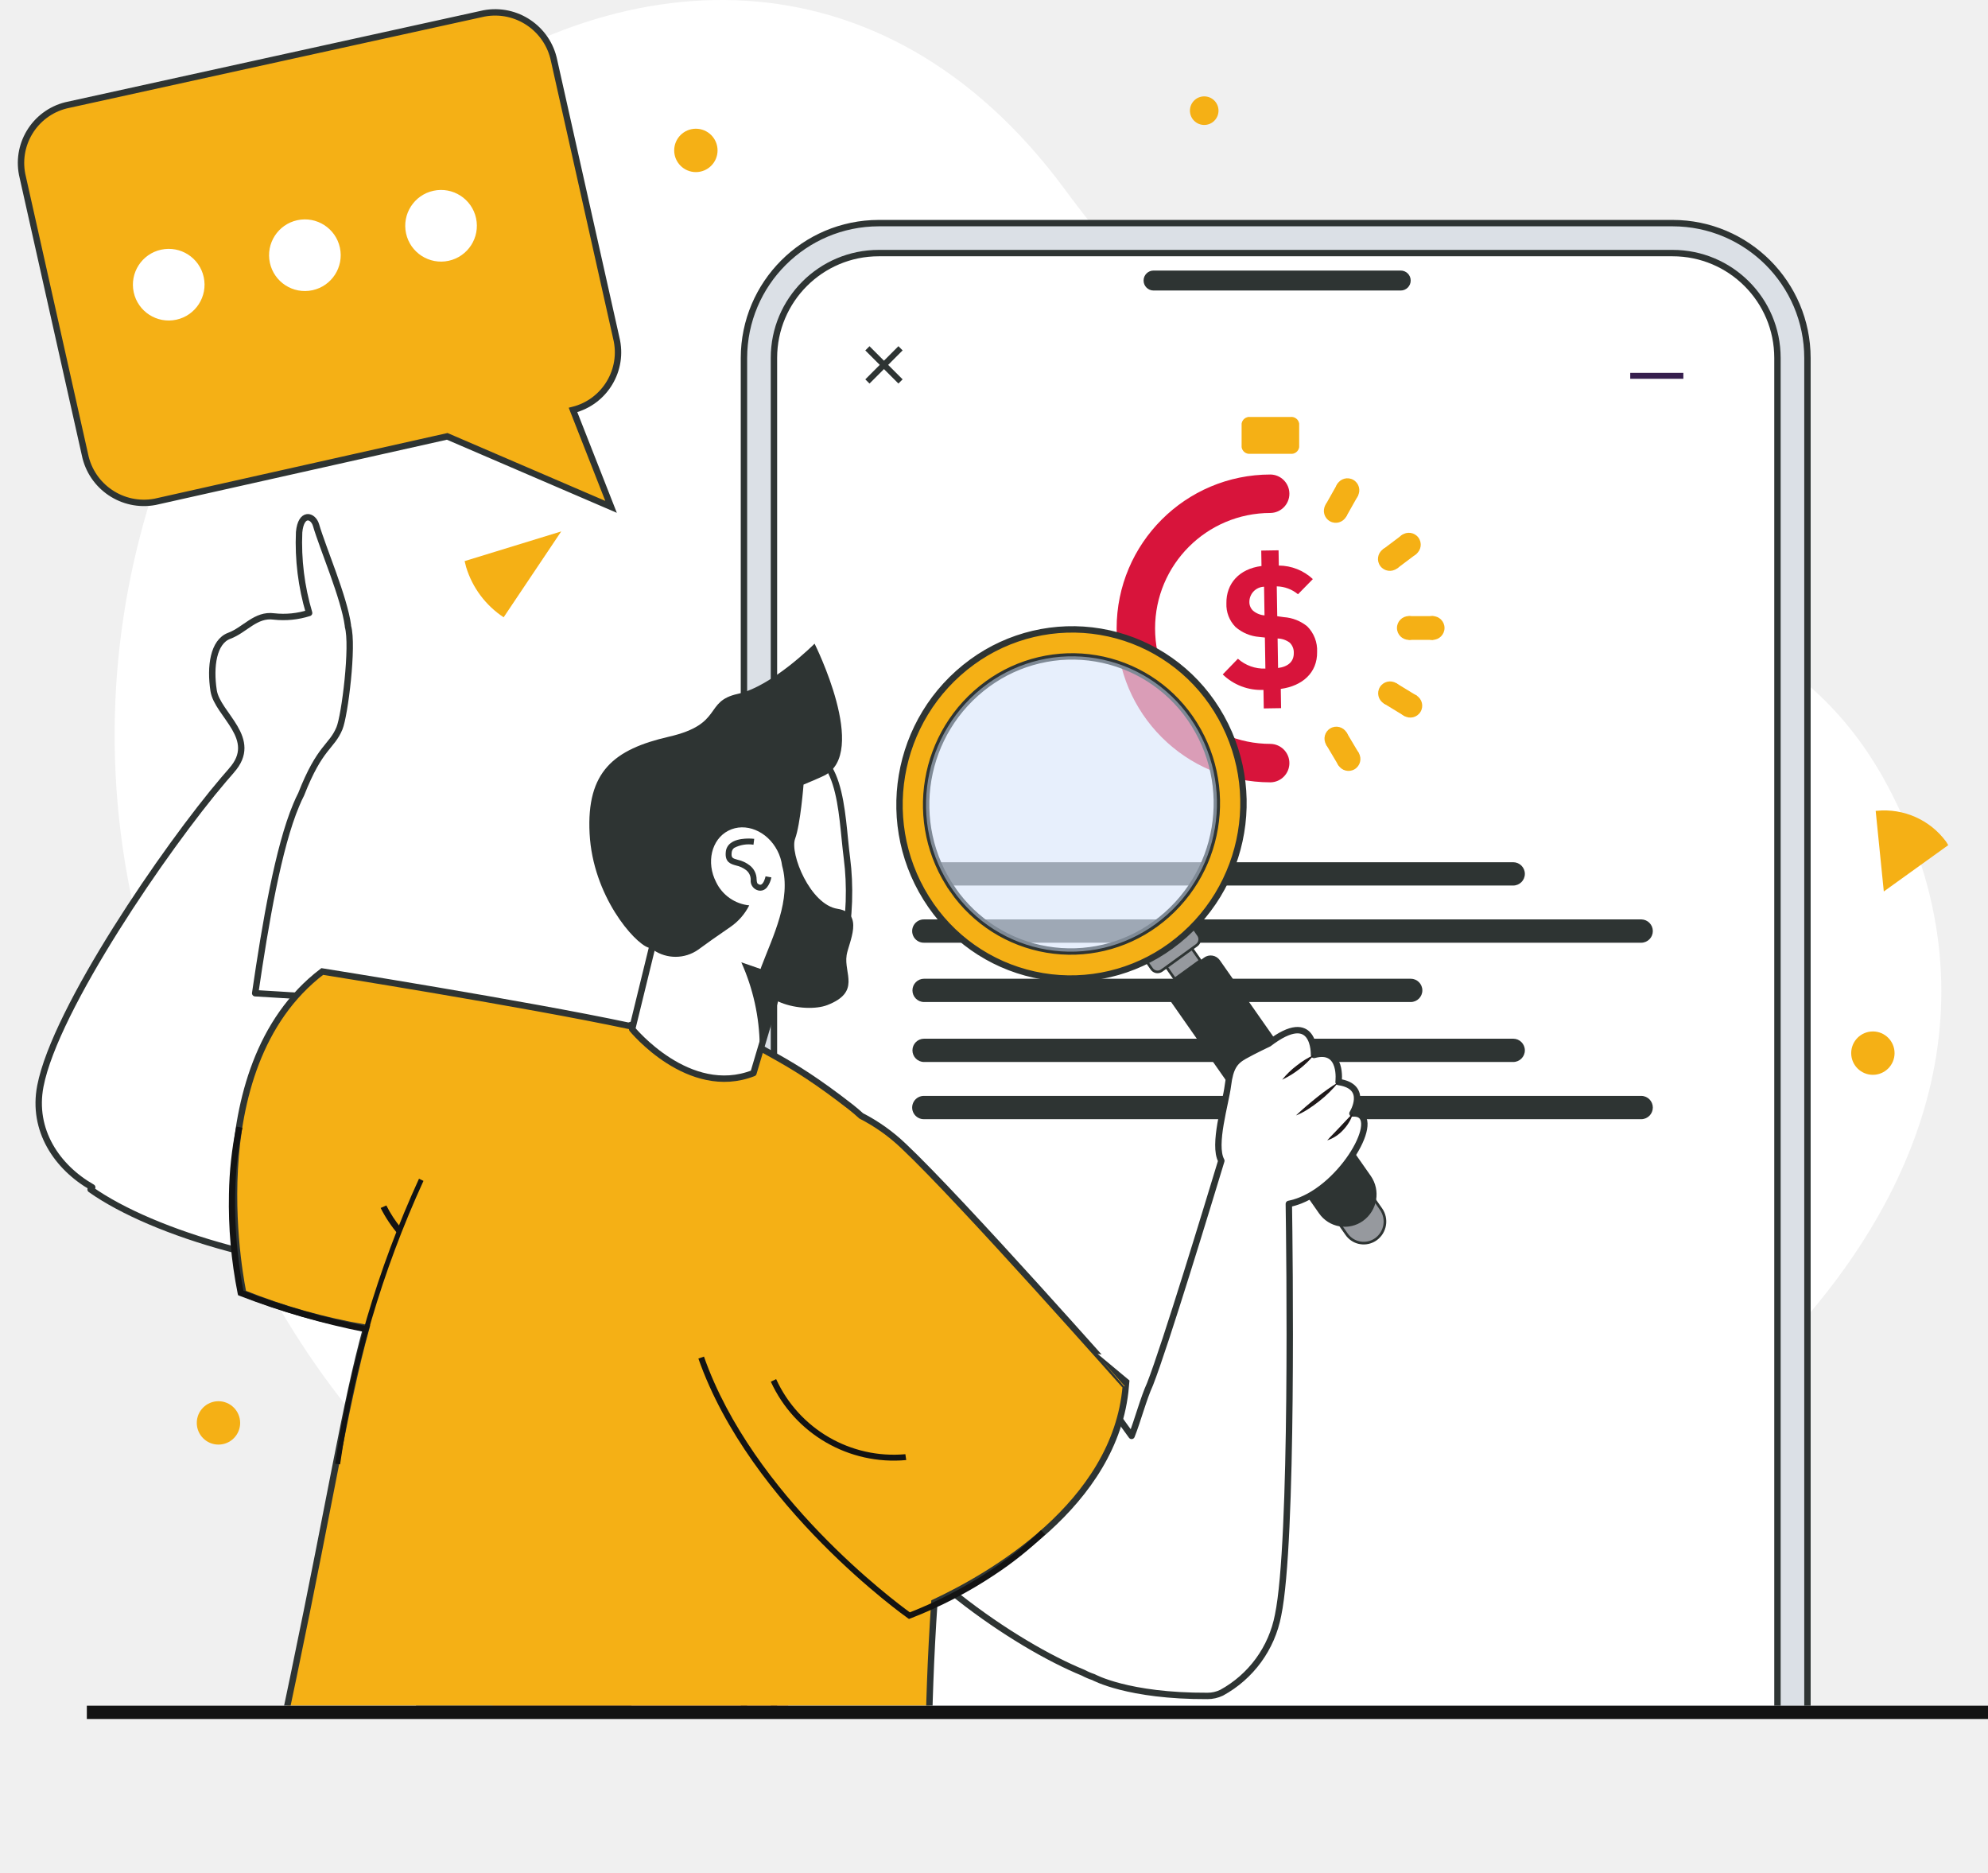
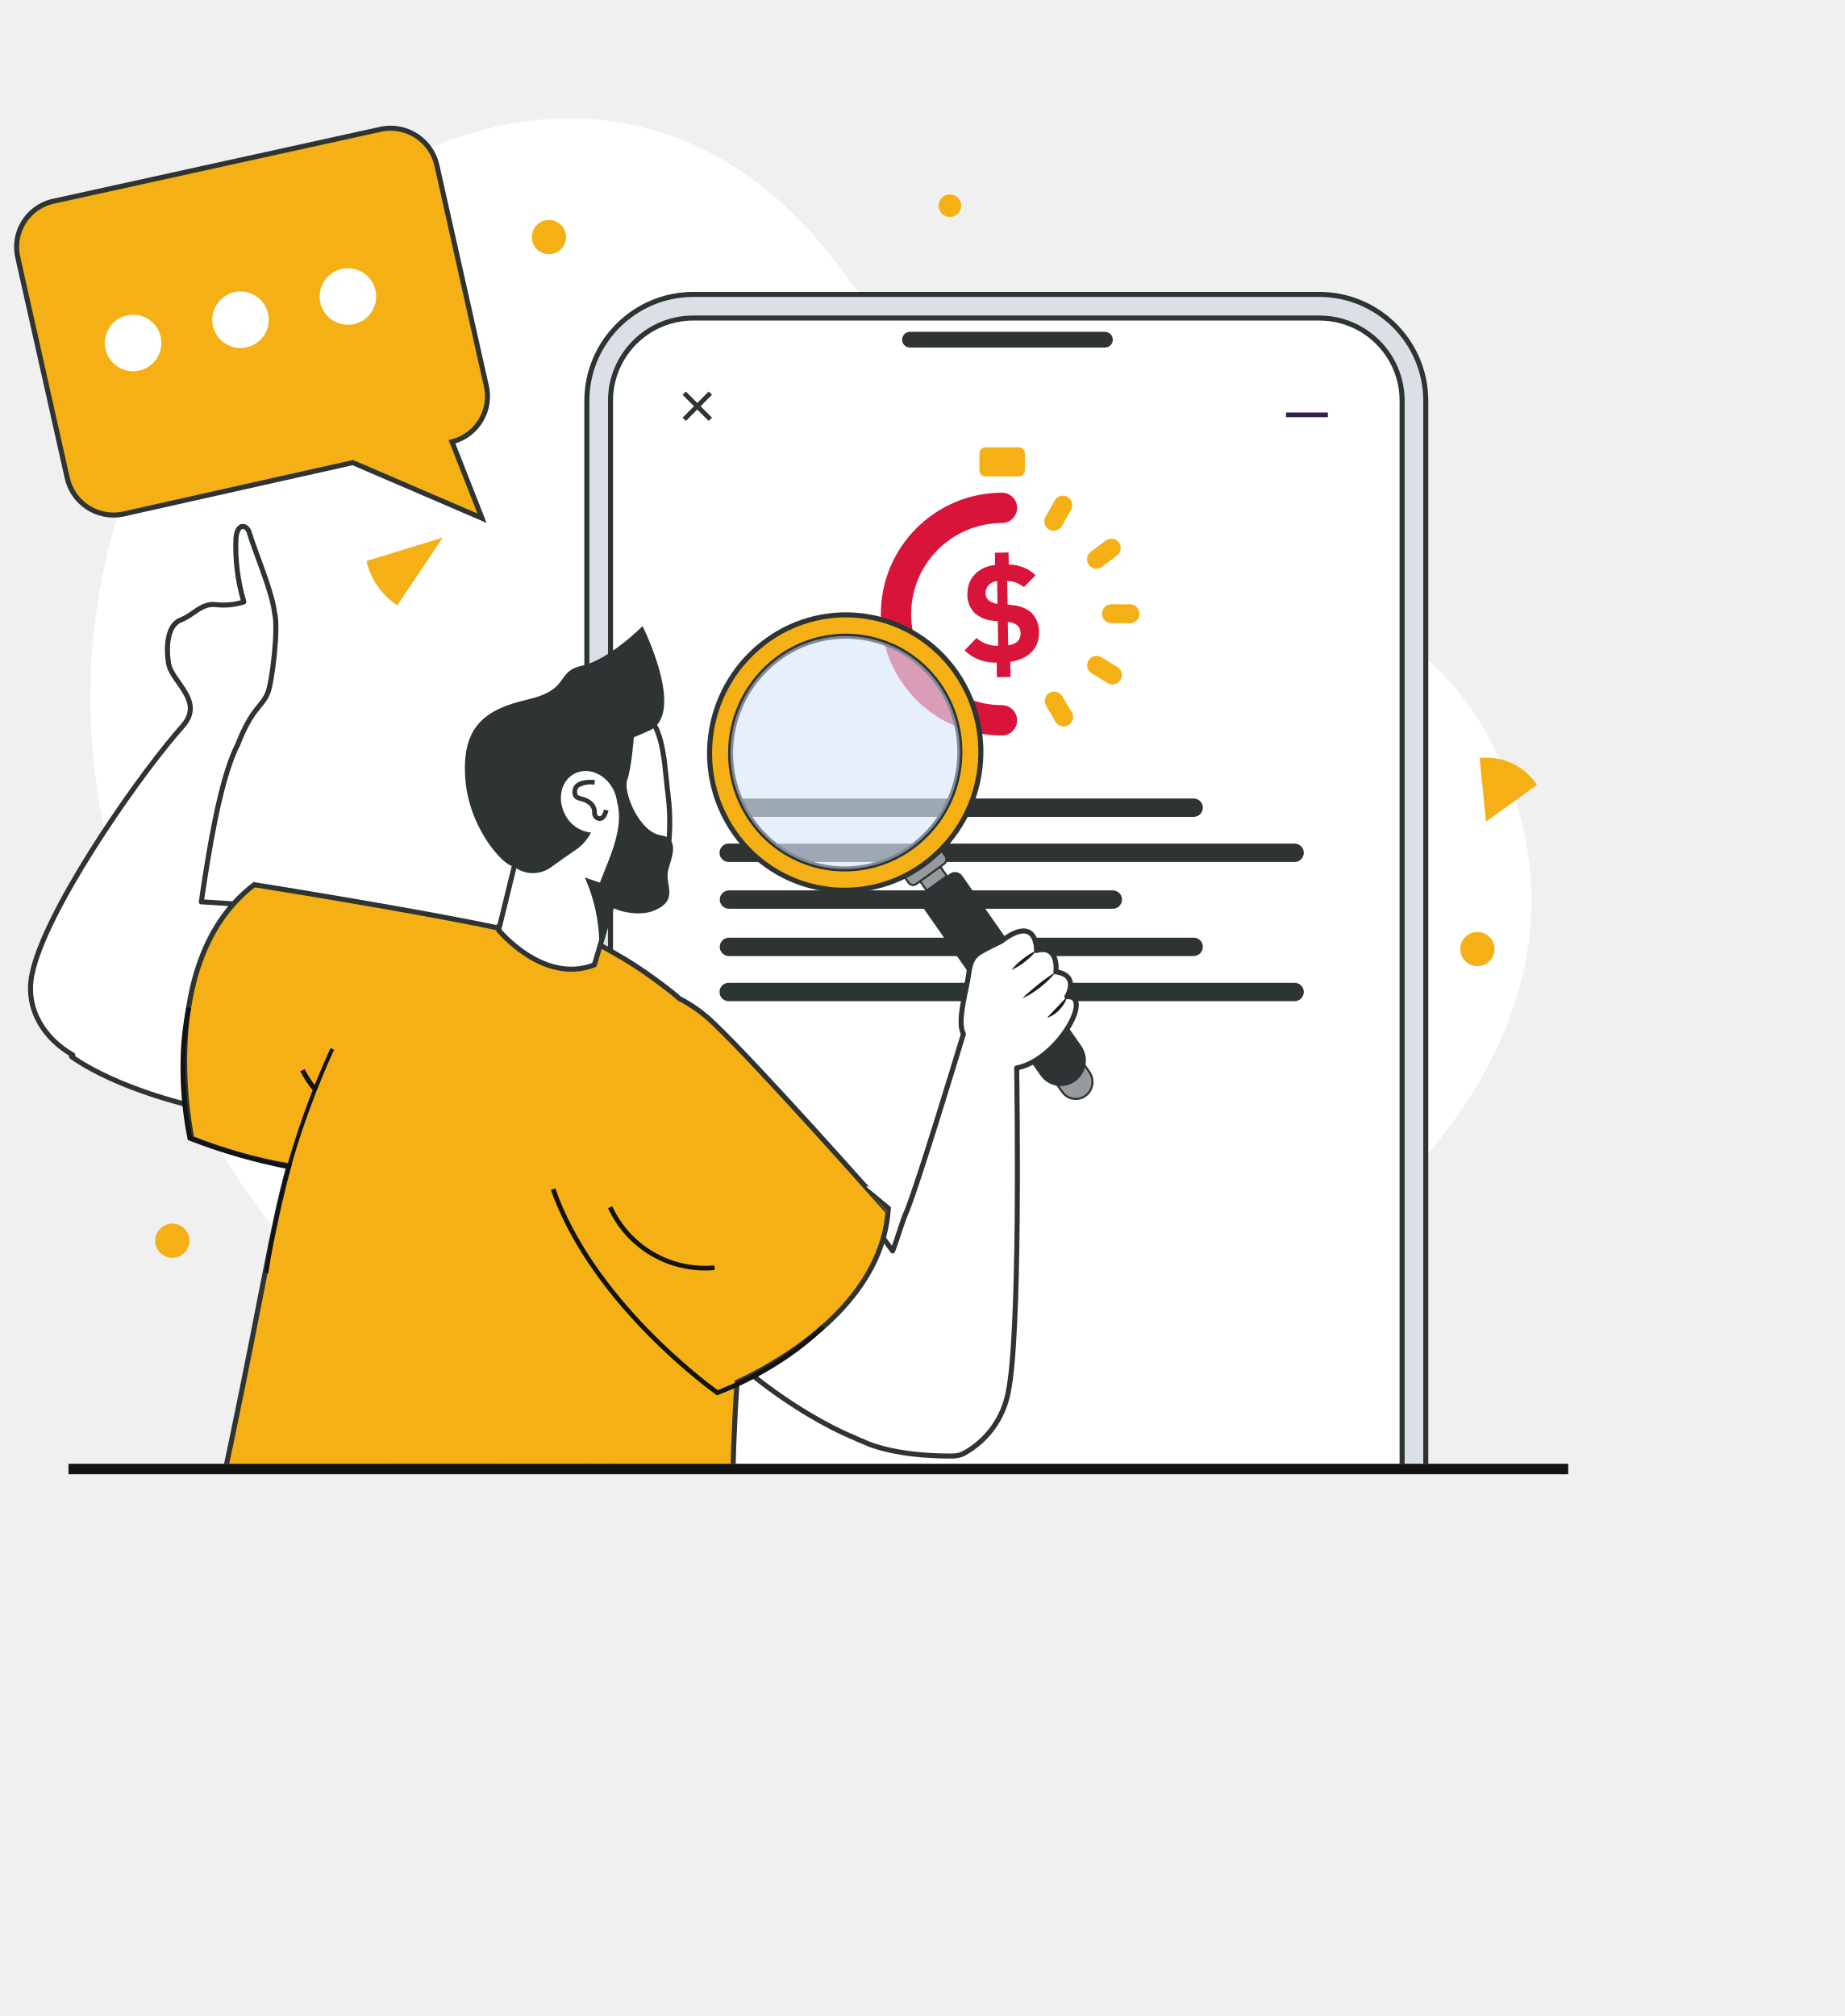
- <svg xmlns="http://www.w3.org/2000/svg" id="Grupo_602" data-name="Grupo 602" width="311.158" height="293" viewBox="0 0 311.158 293">
+ <svg xmlns="http://www.w3.org/2000/svg" id="Grupo_602" data-name="Grupo 602" width="311.158" height="340" style="transform:scale(.85)" viewBox="0 0 311.158 293">
  <defs>
    <clipPath id="clip-path">
      <rect id="Rectángulo_205" data-name="Rectángulo 205" width="311.158" height="293" fill="none" />
    </clipPath>
    <clipPath id="clip-path-2">
      <path id="Trazado_901" data-name="Trazado 901" d="M95.092,29.878,40.219,115.547,95.092,271.22H293.477V29.878Z" transform="translate(-40.219 -29.878)" fill="none" />
    </clipPath>
    <clipPath id="clip-path-4">
      <rect id="Rectángulo_199" data-name="Rectángulo 199" width="45.544" height="46.223" fill="none" />
    </clipPath>
    <clipPath id="clip-path-6">
      <rect id="Rectángulo_202" data-name="Rectángulo 202" width="246.766" height="189.203" fill="none" />
    </clipPath>
  </defs>
  <g id="Grupo_320" data-name="Grupo 320" clip-path="url(#clip-path)">
    <g id="Grupo_305" data-name="Grupo 305">
      <path id="Trazado_877" data-name="Trazado 877" d="M298.717,123.472C275.708,79.386,222.931,101.677,169.65,29.6,112.541-47.647,3.007,39.464,23.461,139.812,43.816,239.689,100.6,272.491,187.308,259.069c65.2-10.093,145.6-70.084,111.409-135.6" transform="translate(-3.01)" fill="#fff" />
      <rect id="Rectángulo_190" data-name="Rectángulo 190" width="311.158" height="292" fill="none" />
    </g>
    <g id="Grupo_307" data-name="Grupo 307" transform="translate(34.44 25.585)">
      <g id="Grupo_306" data-name="Grupo 306" clip-path="url(#clip-path-2)">
        <path id="Trazado_878" data-name="Trazado 878" d="M302.435,61.875V339.292a21.129,21.129,0,0,1-21.1,21.1h-55.5v-.042H155.816a21.126,21.126,0,0,1-19.837-21.06V61.875a21.129,21.129,0,0,1,21.1-21.1H281.332a21.122,21.122,0,0,1,21.1,21.1" transform="translate(-53.977 -31.443)" fill="#dbe0e6" />
        <path id="Trazado_879" data-name="Trazado 879" d="M302.435,61.875V339.292a21.129,21.129,0,0,1-21.1,21.1h-55.5v-.042H155.816a21.126,21.126,0,0,1-19.837-21.06V61.875a21.129,21.129,0,0,1,21.1-21.1H281.332A21.122,21.122,0,0,1,302.435,61.875Z" transform="translate(-53.977 -31.443)" fill="none" stroke="#2e3433" stroke-miterlimit="10" stroke-width="1" />
        <path id="Trazado_880" data-name="Trazado 880" d="M298.53,62.656V340.081a16.409,16.409,0,0,1-16.414,16.406H157.866a16.407,16.407,0,0,1-16.405-16.406V62.656a16.406,16.406,0,0,1,16.405-16.405h124.25A16.409,16.409,0,0,1,298.53,62.656" transform="translate(-54.765 -32.23)" fill="#fff" />
        <path id="Trazado_881" data-name="Trazado 881" d="M298.53,62.656V340.081a16.409,16.409,0,0,1-16.414,16.406H157.866a16.407,16.407,0,0,1-16.405-16.406V62.656a16.406,16.406,0,0,1,16.405-16.405h124.25A16.409,16.409,0,0,1,298.53,62.656Z" transform="translate(-54.765 -32.23)" fill="none" stroke="#2e3433" stroke-miterlimit="10" stroke-width="1" />
        <path id="Trazado_882" data-name="Trazado 882" d="M249.268,49.443H210.586a1.563,1.563,0,1,0,0,3.126h38.682a1.563,1.563,0,1,0,0-3.126" transform="translate(-64.472 -32.689)" fill="#2e3433" />
        <rect id="Rectángulo_191" data-name="Rectángulo 191" width="7.331" height="0.929" transform="matrix(0.707, -0.708, 0.708, 0.707, 100.996, 33.782)" fill="#2e3433" />
        <rect id="Rectángulo_192" data-name="Rectángulo 192" width="0.929" height="7.331" transform="translate(100.995 29.253) rotate(-45)" fill="#2e3433" />
        <rect id="Rectángulo_193" data-name="Rectángulo 193" width="8.315" height="0.928" transform="translate(220.721 32.763)" fill="#361e4d" />
        <path id="Trazado_883" data-name="Trazado 883" d="M232.576,122.263l.049,3.007-2.711.044-.047-2.9a8.6,8.6,0,0,1-6.377-2.421l2.377-2.456a6.121,6.121,0,0,0,4.3,1.542l-.079-4.86-.861-.093a6.415,6.415,0,0,1-3.731-1.552,4.988,4.988,0,0,1-1.43-3.71c-.05-3.088,2.008-5.4,5.492-5.836l-.039-2.417,2.712-.044.039,2.39a7.847,7.847,0,0,1,5.325,2.116l-2.325,2.375a5.362,5.362,0,0,0-3.323-1.237l.075,4.672,1.023.145a6.5,6.5,0,0,1,3.675,1.445,5.3,5.3,0,0,1,1.542,4c.052,3.275-2.332,5.328-5.682,5.784m-2.62-15.99a2.381,2.381,0,0,0-2.3,2.4,1.846,1.846,0,0,0,.586,1.361,3.169,3.169,0,0,0,1.785.724Zm4.035,8.77a3.258,3.258,0,0,0-1.917-.667l.074,4.618c1.607-.214,2.481-1.034,2.46-2.349a2.133,2.133,0,0,0-.617-1.6" transform="translate(-66.551 -40.035)" fill="#d8143b" />
        <path id="Trazado_884" data-name="Trazado 884" d="M235.951,80.93a1.232,1.232,0,0,1-1.36,1.038H228.3a1.232,1.232,0,0,1-1.36-1.038V77.239A1.232,1.232,0,0,1,228.3,76.2h6.291a1.232,1.232,0,0,1,1.36,1.038Z" transform="translate(-67.046 -36.534)" fill="#f5b015" />
        <path id="Trazado_885" data-name="Trazado 885" d="M228.184,128.871a18.068,18.068,0,1,1,0-36.137,3.009,3.009,0,0,0,0-6.017,24.086,24.086,0,1,0,0,48.172,3.009,3.009,0,0,0,0-6.017" transform="translate(-63.765 -38.044)" fill="#d8143b" />
        <rect id="Rectángulo_194" data-name="Rectángulo 194" width="3.865" height="3.723" transform="translate(186.039 70.829)" fill="#f5b015" />
        <path id="Trazado_886" data-name="Trazado 886" d="M255.336,114.45a1.861,1.861,0,1,0,1.861-1.861,1.861,1.861,0,0,0-1.861,1.861" transform="translate(-71.126 -41.762)" fill="#f5b015" />
        <path id="Trazado_887" data-name="Trazado 887" d="M259.682,114.45a1.861,1.861,0,1,0,1.861-1.861,1.861,1.861,0,0,0-1.861,1.861" transform="translate(-71.751 -41.762)" fill="#f5b015" />
        <rect id="Rectángulo_195" data-name="Rectángulo 195" width="3.865" height="3.723" transform="matrix(0.799, -0.601, 0.601, 0.799, 181.955, 60.425)" fill="#f5b015" />
        <path id="Trazado_888" data-name="Trazado 888" d="M252.238,102.959a1.861,1.861,0,1,0,.368-2.607,1.862,1.862,0,0,0-.368,2.607" transform="translate(-70.627 -39.95)" fill="#f5b015" />
        <path id="Trazado_889" data-name="Trazado 889" d="M255.711,100.346a1.861,1.861,0,1,0,.368-2.607,1.862,1.862,0,0,0-.368,2.607" transform="translate(-71.126 -39.574)" fill="#f5b015" />
        <rect id="Rectángulo_196" data-name="Rectángulo 196" width="3.865" height="3.723" transform="matrix(0.491, -0.871, 0.871, 0.491, 172.996, 53.484)" fill="#f5b015" />
        <path id="Trazado_890" data-name="Trazado 890" d="M242.925,94.678a1.861,1.861,0,1,0-.709-2.535,1.861,1.861,0,0,0,.709,2.535" transform="translate(-69.207 -38.688)" fill="#f5b015" />
        <path id="Trazado_891" data-name="Trazado 891" d="M245.057,90.891a1.861,1.861,0,1,0-.709-2.535,1.861,1.861,0,0,0,.709,2.535" transform="translate(-69.513 -38.144)" fill="#f5b015" />
        <rect id="Rectángulo_197" data-name="Rectángulo 197" width="3.723" height="3.864" transform="translate(182.127 84.487) rotate(-58.603)" fill="#f5b015" />
        <path id="Trazado_892" data-name="Trazado 892" d="M252.169,125.42a1.861,1.861,0,1,0,2.559-.619,1.862,1.862,0,0,0-2.559.619" transform="translate(-70.632 -43.477)" fill="#f5b015" />
        <path id="Trazado_893" data-name="Trazado 893" d="M255.879,127.684a1.861,1.861,0,1,0,2.559-.619,1.862,1.862,0,0,0-2.559.619" transform="translate(-71.165 -43.802)" fill="#f5b015" />
        <rect id="Rectángulo_198" data-name="Rectángulo 198" width="3.723" height="3.865" transform="translate(173.107 90.924) rotate(-30.731)" fill="#f5b015" />
        <path id="Trazado_894" data-name="Trazado 894" d="M243,133.065a1.861,1.861,0,1,0,2.551.649,1.861,1.861,0,0,0-2.551-.649" transform="translate(-69.223 -44.666)" fill="#f5b015" />
        <path id="Trazado_895" data-name="Trazado 895" d="M245.219,136.8a1.861,1.861,0,1,0,2.551.649,1.861,1.861,0,0,0-2.551-.649" transform="translate(-69.542 -45.203)" fill="#f5b015" />
        <path id="Trazado_896" data-name="Trazado 896" d="M260.811,161.218H168.6a1.823,1.823,0,1,1,0-3.646h92.207a1.823,1.823,0,1,1,0,3.646" transform="translate(-58.403 -48.225)" fill="#2e3433" />
        <path id="Trazado_897" data-name="Trazado 897" d="M244.768,182.508H168.6a1.823,1.823,0,1,1,0-3.646h76.164a1.823,1.823,0,0,1,0,3.646" transform="translate(-58.403 -51.283)" fill="#2e3433" />
        <path id="Trazado_898" data-name="Trazado 898" d="M280.879,171.67H168.6a1.824,1.824,0,1,1,0-3.647H280.879a1.824,1.824,0,0,1,0,3.647" transform="translate(-58.403 -49.726)" fill="#2e3433" />
        <path id="Trazado_899" data-name="Trazado 899" d="M260.811,193.468H168.6a1.823,1.823,0,1,1,0-3.646h92.207a1.823,1.823,0,1,1,0,3.646" transform="translate(-58.403 -52.858)" fill="#2e3433" />
        <path id="Trazado_900" data-name="Trazado 900" d="M280.879,203.921H168.6a1.824,1.824,0,1,1,0-3.647H280.879a1.824,1.824,0,0,1,0,3.647" transform="translate(-58.403 -54.36)" fill="#2e3433" />
      </g>
    </g>
    <g id="Grupo_315" data-name="Grupo 315">
      <g id="Grupo_314" data-name="Grupo 314" clip-path="url(#clip-path)">
        <path id="Trazado_902" data-name="Trazado 902" d="M342.989,148.164l-.154.015,1.272,12.609,10.086-7.25-.343-.554a12.011,12.011,0,0,0-10.862-4.82" transform="translate(-49.257 -21.279)" fill="#f5b015" />
        <path id="Trazado_903" data-name="Trazado 903" d="M100.043,97.117,84.926,101.76l0,.005.239.95a14.447,14.447,0,0,0,5.867,7.84Z" transform="translate(-12.202 -13.953)" fill="#f5b015" />
        <path id="Trazado_904" data-name="Trazado 904" d="M70.629,57.586a3.394,3.394,0,1,1-3.4-3.394,3.4,3.4,0,0,1,3.4,3.394" transform="translate(-9.172 -7.786)" fill="#f5b015" />
        <path id="Trazado_905" data-name="Trazado 905" d="M42.755,259.465a3.394,3.394,0,1,1-3.4-3.394,3.4,3.4,0,0,1,3.4,3.394" transform="translate(-5.167 -36.791)" fill="#f5b015" />
        <path id="Trazado_906" data-name="Trazado 906" d="M95.4,195.047a3.394,3.394,0,1,1-3.394-3.394,3.395,3.395,0,0,1,3.394,3.394" transform="translate(-12.732 -27.536)" fill="#f5b015" />
        <path id="Trazado_907" data-name="Trazado 907" d="M130.016,26.918a3.394,3.394,0,1,1-3.394-3.394,3.395,3.395,0,0,1,3.394,3.394" transform="translate(-17.705 -3.38)" fill="#f5b015" />
        <path id="Trazado_908" data-name="Trazado 908" d="M345.149,191.89a3.394,3.394,0,1,1-3.394-3.394,3.395,3.395,0,0,1,3.394,3.394" transform="translate(-48.615 -27.082)" fill="#f5b015" />
        <path id="Trazado_909" data-name="Trazado 909" d="M110.547,62.849a2.236,2.236,0,1,1-2.236-2.236,2.236,2.236,0,0,1,2.236,2.236" transform="translate(-15.24 -8.709)" fill="#f5b015" />
        <path id="Trazado_910" data-name="Trazado 910" d="M221.967,19.848a2.236,2.236,0,1,1-2.236-2.236,2.236,2.236,0,0,1,2.236,2.236" transform="translate(-31.249 -2.53)" fill="#f5b015" />
        <path id="Trazado_911" data-name="Trazado 911" d="M76.332,2.414,10.893,16.8A9.3,9.3,0,0,0,4.128,28.081l9.721,43.362a9.426,9.426,0,0,0,10.958,7.413l45.75-10.25L96.2,79.637,90.245,64.472A9.3,9.3,0,0,0,97.011,53.19L87.29,9.826A9.428,9.428,0,0,0,76.332,2.414" transform="translate(-0.558 -0.318)" fill="#f5b015" />
        <path id="Trazado_912" data-name="Trazado 912" d="M76.332,2.414,10.893,16.8A9.3,9.3,0,0,0,4.128,28.081l9.721,43.362a9.426,9.426,0,0,0,10.958,7.413l45.75-10.25L96.2,79.637,90.245,64.472A9.3,9.3,0,0,0,97.011,53.19L87.29,9.826A9.428,9.428,0,0,0,76.332,2.414Z" transform="translate(-0.558 -0.318)" fill="none" stroke="#2e3433" stroke-miterlimit="10" stroke-width="1" />
        <path id="Trazado_913" data-name="Trazado 913" d="M35.378,49.9a5.606,5.606,0,1,0-4.294,6.664A5.606,5.606,0,0,0,35.378,49.9" transform="translate(-3.49 -6.533)" fill="#fff" />
        <path id="Trazado_914" data-name="Trazado 914" d="M60.266,44.515a5.606,5.606,0,1,0-4.294,6.664,5.606,5.606,0,0,0,4.294-6.664" transform="translate(-7.066 -5.76)" fill="#fff" />
        <path id="Trazado_915" data-name="Trazado 915" d="M85.154,39.134A5.606,5.606,0,1,0,80.859,45.8a5.606,5.606,0,0,0,4.294-6.664" transform="translate(-10.642 -4.987)" fill="#fff" />
        <path id="Trazado_916" data-name="Trazado 916" d="M251.158,220.447l-2.2-3.139-5.409,3.912,2.2,3.141a3.274,3.274,0,0,0,4.617.777,3.4,3.4,0,0,0,.789-4.69" transform="translate(-34.993 -31.222)" fill="#96999e" />
        <path id="Trazado_917" data-name="Trazado 917" d="M247.573,225.826a3.471,3.471,0,0,1-2.038-1.4l-2.316-3.307,5.742-4.153,2.317,3.311a3.613,3.613,0,0,1-.836,4.976,3.477,3.477,0,0,1-2.628.618c-.081-.013-.162-.03-.242-.049m-3.783-4.607,2.083,2.976a3.068,3.068,0,0,0,4.328.727,3.2,3.2,0,0,0,.742-4.4l-2.078-2.969Z" transform="translate(-34.945 -31.173)" fill="#2e3433" />
        <path id="Trazado_918" data-name="Trazado 918" d="M210.339,172.175l3.755,5.361,3.991-2.89-3.709-5.3Z" transform="translate(-30.221 -24.332)" fill="#96999e" />
        <path id="Trazado_919" data-name="Trazado 919" d="M214,177.778l-3.992-5.7,4.374-3.06,3.944,5.631Zm-3.418-5.6,3.516,5.022,3.658-2.649-3.476-4.962Z" transform="translate(-30.173 -24.284)" fill="#2e3433" />
        <g id="Grupo_310" data-name="Grupo 310" transform="translate(144.934 102.705)" opacity="0.3" style="mix-blend-mode: screen;isolation: isolate">
          <g id="Grupo_309" data-name="Grupo 309">
            <g id="Grupo_308" data-name="Grupo 308" clip-path="url(#clip-path-4)">
              <path id="Trazado_920" data-name="Trazado 920" d="M210.608,129.6a23.381,23.381,0,0,1-5.429,32.244,22.509,22.509,0,0,1-31.741-5.341,23.38,23.38,0,0,1,5.43-32.243,22.508,22.508,0,0,1,31.74,5.34" transform="translate(-169.251 -119.937)" fill="#fff" />
            </g>
          </g>
        </g>
        <path id="Trazado_921" data-name="Trazado 921" d="M209.165,174.246l1.155,1.649a1.1,1.1,0,0,0,1.558.262l5.478-3.965a1.147,1.147,0,0,0,.267-1.584l-1.153-1.649Z" transform="translate(-30.052 -24.275)" fill="#96999e" />
        <path id="Trazado_922" data-name="Trazado 922" d="M210.871,176.491a1.311,1.311,0,0,1-.768-.526l-1.272-1.815,7.638-5.528,1.274,1.821a1.357,1.357,0,0,1-.314,1.869l-5.478,3.966a1.314,1.314,0,0,1-.992.233c-.03-.005-.06-.011-.089-.019m-1.469-2.245,1.039,1.483a.909.909,0,0,0,.588.374.9.9,0,0,0,.681-.16l5.479-3.965a.944.944,0,0,0,.219-1.3l-1.035-1.479Z" transform="translate(-30.004 -24.227)" fill="#2e3433" />
        <path id="Trazado_923" data-name="Trazado 923" d="M213.3,126.442a26.611,26.611,0,0,0-37.526-6.315,27.642,27.642,0,0,0-6.418,38.118,26.61,26.61,0,0,0,37.524,6.312,27.637,27.637,0,0,0,6.42-38.115m-40.54,29.341a23.361,23.361,0,0,1,5.424-32.217A22.492,22.492,0,0,1,209.9,128.9a23.36,23.36,0,0,1-5.425,32.216,22.487,22.487,0,0,1-31.714-5.335" transform="translate(-23.621 -16.526)" fill="#f5b015" />
        <path id="Trazado_924" data-name="Trazado 924" d="M213.3,126.442a26.611,26.611,0,0,0-37.526-6.315,27.642,27.642,0,0,0-6.418,38.118,26.61,26.61,0,0,0,37.524,6.312A27.637,27.637,0,0,0,213.3,126.442Zm-40.54,29.341a23.361,23.361,0,0,1,5.424-32.217A22.492,22.492,0,0,1,209.9,128.9a23.36,23.36,0,0,1-5.425,32.216A22.487,22.487,0,0,1,172.759,155.783Z" transform="translate(-23.621 -16.526)" fill="none" stroke="#2e3433" stroke-miterlimit="10" stroke-width="1" />
        <path id="Trazado_925" data-name="Trazado 925" d="M213.45,181.22l23.62,33.743a4.9,4.9,0,0,0,6.914,1.164,5.093,5.093,0,0,0,1.183-7.024l-23.619-33.743a1.748,1.748,0,0,0-2.465-.414l-5.211,3.771a1.816,1.816,0,0,0-.422,2.5" transform="translate(-30.621 -25.087)" fill="#2e3433" />
        <g id="Grupo_313" data-name="Grupo 313" transform="translate(144.934 102.705)" opacity="0.5">
          <g id="Grupo_312" data-name="Grupo 312">
            <g id="Grupo_311" data-name="Grupo 311" clip-path="url(#clip-path-4)">
              <path id="Trazado_926" data-name="Trazado 926" d="M210.608,129.6a23.381,23.381,0,0,1-5.429,32.244,22.509,22.509,0,0,1-31.741-5.341,23.38,23.38,0,0,1,5.43-32.243,22.508,22.508,0,0,1,31.74,5.34" transform="translate(-169.251 -119.937)" fill="#cfe0fa" />
            </g>
          </g>
        </g>
      </g>
    </g>
    <g id="Grupo_317" data-name="Grupo 317" transform="translate(0 77.705)">
      <g id="Grupo_316" data-name="Grupo 316" clip-path="url(#clip-path-6)">
        <path id="Trazado_927" data-name="Trazado 927" d="M63.844,170.586s-13.082-1.006-22.888-1.569c1.606-11.024,3.635-22.834,6.421-29.449.253-.608.506-1.175.779-1.691,2.957-7.543,4.739-7.33,5.984-10.307.84-1.985,2.2-12.971,1.337-15.958a.2.2,0,0,0,0-.111c-.577-4.384-3.969-12.2-4.992-15.734-.455-1.559-2.349-2.1-2.652,1.1A38.515,38.515,0,0,0,49.4,109.506a13.245,13.245,0,0,1-5.5.547c-2.876-.395-4.526,2.106-7.006,3.027s-3.027,4.81-2.441,8.586,7.27,7.5,2.785,12.5h.01q-.577.653-1.215,1.4c-9.062,10.621-26.356,35.862-28.7,47.982C6,190.457,9.944,196.257,15.453,199.394l-.257.325c9.748,6.908,31.322,13.422,50.261,12.738,20.059-.729,22.635-38.291-1.612-41.872" transform="translate(-1.016 -91.287)" fill="#fff" />
        <path id="Trazado_928" data-name="Trazado 928" d="M63.844,170.586s-13.082-1.006-22.888-1.569c1.606-11.024,3.635-22.834,6.421-29.449.253-.608.506-1.175.779-1.691,2.957-7.543,4.739-7.33,5.984-10.307.84-1.985,2.2-12.971,1.337-15.958a.2.2,0,0,0,0-.111c-.577-4.384-3.969-12.2-4.992-15.734-.455-1.559-2.349-2.1-2.652,1.1A38.515,38.515,0,0,0,49.4,109.506a13.245,13.245,0,0,1-5.5.547c-2.876-.395-4.526,2.106-7.006,3.027s-3.027,4.81-2.441,8.586,7.27,7.5,2.785,12.5h.01q-.577.653-1.215,1.4c-9.062,10.621-26.356,35.862-28.7,47.982C6,190.457,9.944,196.257,15.453,199.394l-.257.325c9.748,6.908,31.322,13.422,50.261,12.738C85.516,211.729,88.092,174.166,63.844,170.586Z" transform="translate(-1.016 -91.287)" fill="none" stroke="#2e3433" stroke-linecap="round" stroke-linejoin="round" stroke-width="1" />
        <path id="Trazado_929" data-name="Trazado 929" d="M51.044,345.243c-2.408,10.124-3.563,77.3,1.686,88.015,3.74,7.634,45.856,26.556,49.759,5.29,3.428-18.676,13.606-81.08,12.722-92.193-.854-10.729-56.935-31.527-64.168-1.112" transform="translate(-7.042 -125.031)" fill="#fc721a" />
        <path id="Trazado_930" data-name="Trazado 930" d="M119.941,320.433c-.478-7.137-25.282-19.016-44.108-17.292L70.4,369.286a101.369,101.369,0,0,1,7.859,11.967c7.469,16.387,14.258,27.794,31.118,32.321,4.7-32.47,11.131-84.643,10.563-93.141" transform="translate(-10.115 -121.235)" fill="#2e3433" />
        <path id="Trazado_931" data-name="Trazado 931" d="M73.807,333.248c1.535,10.293,34.308,95.071,43.169,103.059,6.314,5.692,29.638,7.047,41.509-11.024s-19.753-104.912-24.711-114.9c-4.788-9.641-64.58-8.057-59.967,22.862" transform="translate(-10.568 -121.549)" fill="#fc721a" />
        <path id="Trazado_932" data-name="Trazado 932" d="M210.338,275.294c-.492-8.051-3.923-12.595-3.957-12.64l.764-.587c.147.193,3.644,4.824,4.154,13.168Z" transform="translate(-29.652 -115.358)" fill="#d17f80" />
        <path id="Trazado_933" data-name="Trazado 933" d="M233.416,201.3s2.654-4.217-2.173-4.925c0,0,.717-5.477-3.843-4.236,0,0,.249-7.382-7.079-1.775,0,0-2.333,1.1-3.826,1.94s-2.214,1.766-2.569,4.617-2.381,9.272-1.038,11.763l.009.015c-2.059,6.767-8.736,28.77-11.166,34.967-1.033,2.25-1.914,5.661-2.882,8.09-5.246-7.284-11.22-15.154-11.22-15.154-15.226-17.626-44.06,3.583-34.419,20.051,9.1,15.542,27.547,27.866,38.062,32.165a10.074,10.074,0,0,0,1.615.692s5.355,2.995,17.837,2.939a5.053,5.053,0,0,0,2.2-.493,17.561,17.561,0,0,0,8.853-12.142c2.389-11.446,1.79-57.323,1.683-64.362a10.577,10.577,0,0,0,1.815-.541c7.273-2.887,13.163-13.986,8.148-13.611" transform="translate(-21.735 -104.754)" fill="#fff" />
        <path id="Trazado_934" data-name="Trazado 934" d="M233.416,201.3s2.654-4.217-2.173-4.925c0,0,.717-5.477-3.843-4.236,0,0,.249-7.382-7.079-1.775,0,0-2.333,1.1-3.826,1.94s-2.214,1.766-2.569,4.617-2.381,9.272-1.038,11.763l.009.015c-2.059,6.767-8.736,28.77-11.166,34.967-1.033,2.25-1.914,5.661-2.882,8.09-5.246-7.284-11.22-15.154-11.22-15.154-15.226-17.626-44.06,3.583-34.419,20.051,9.1,15.542,27.547,27.866,38.062,32.165a10.074,10.074,0,0,0,1.615.692s5.355,2.995,17.837,2.939a5.053,5.053,0,0,0,2.2-.493,17.561,17.561,0,0,0,8.853-12.142c2.389-11.446,1.79-57.323,1.683-64.362a10.577,10.577,0,0,0,1.815-.541C232.54,212.026,238.43,200.926,233.416,201.3Z" transform="translate(-21.735 -104.754)" fill="none" stroke="#2e3433" stroke-linecap="round" stroke-linejoin="round" stroke-width="1" />
        <path id="Trazado_935" data-name="Trazado 935" d="M239.333,192.79a13,13,0,0,0-2.706,1.664,12.844,12.844,0,0,0-2.281,2.214,14.5,14.5,0,0,0,4.987-3.878" transform="translate(-33.67 -105.405)" fill="#1f191a" />
        <path id="Trazado_936" data-name="Trazado 936" d="M243.547,197.754a30.5,30.5,0,0,0-3.468,2.448c-1.1.885-2.165,1.78-3.205,2.772a10.618,10.618,0,0,0,1.9-.988,19.6,19.6,0,0,0,1.734-1.24,18.6,18.6,0,0,0,3.035-2.992" transform="translate(-34.033 -106.118)" fill="#1f191a" />
        <path id="Trazado_937" data-name="Trazado 937" d="M246.59,203.494c-.721.7-1.345,1.412-2.008,2.1-.322.35-.655.688-.987,1.033s-.677.682-1.008,1.072a5.845,5.845,0,0,0,2.5-1.627,7.11,7.11,0,0,0,.91-1.193,4.767,4.767,0,0,0,.593-1.382" transform="translate(-34.854 -106.943)" fill="#1f191a" />
        <path id="Trazado_938" data-name="Trazado 938" d="M146.983,204.864a28.338,28.338,0,0,0-6.648-4.731c-.527-.478-1.064-.943-1.625-1.38-10.529-8.186-12.951-7.912-20.48-13.247-2.574-1.826-7.98-1.455-14.307.528-16-3.406-47.942-8.492-47.942-8.492C35.958,192.8,43.618,227.88,43.618,227.88a93.005,93.005,0,0,0,19.247,5.434c-3.33,12.173-5.275,25.236-11.4,54.623C41.771,334.4,38.6,345.01,38.6,345.01c60.794,32.67,109.071-2.172,109.071-2.172,4.986-8.831,1.748-32.012,4.118-66.561,8.727-4.092,28.373-15.294,29.958-33.8,0,0-25.645-29.023-34.759-37.617" transform="translate(-5.545 -103.214)" fill="#f5b015" />
        <path id="Trazado_939" data-name="Trazado 939" d="M146.983,204.864a28.338,28.338,0,0,0-6.648-4.731c-.527-.478-1.064-.943-1.625-1.38-10.529-8.186-12.951-7.912-20.48-13.247-2.574-1.826-7.98-1.455-14.307.528-16-3.406-47.942-8.492-47.942-8.492C35.958,192.8,43.618,227.88,43.618,227.88a93.005,93.005,0,0,0,19.247,5.434c-3.33,12.173-5.275,25.236-11.4,54.623C41.771,334.4,38.6,345.01,38.6,345.01c60.794,32.67,109.071-2.172,109.071-2.172,4.986-8.831,1.748-32.012,4.118-66.561,8.727-4.092,28.373-15.294,29.958-33.8C181.742,242.48,156.1,213.457,146.983,204.864Z" transform="translate(-5.545 -103.214)" fill="none" stroke="#2e3433" stroke-miterlimit="10" stroke-width="1" />
        <path id="Trazado_940" data-name="Trazado 940" d="M149.168,154.05c-.946-7.274-.67-18.414-9.235-16.841-2.19.4-12.352,1.519-14.6,2.636-5.336,2.662-3.387,10.875-4.767,18.343-.405,2.216-.194,6.511.653,8.459l-2.182-.2-3.495,14.293s8.865,10.848,18.986,6.888l3.533-11.876a12.217,12.217,0,0,0,4.54.486c6.23-1.332,7.631-14.022,6.568-22.184" transform="translate(-16.6 -97.398)" fill="#fff" />
        <path id="Trazado_941" data-name="Trazado 941" d="M149.168,154.05c-.946-7.274-.67-18.414-9.235-16.841-2.19.4-12.352,1.519-14.6,2.636-5.336,2.662-3.387,10.875-4.767,18.343-.405,2.216-.194,6.511.653,8.459l-2.182-.2-3.495,14.293s8.865,10.848,18.986,6.888l3.533-11.876a12.217,12.217,0,0,0,4.54.486C148.83,174.9,150.231,162.212,149.168,154.05Z" transform="translate(-16.6 -97.398)" fill="none" stroke="#2e3433" stroke-linecap="round" stroke-linejoin="round" stroke-width="1" />
        <path id="Trazado_942" data-name="Trazado 942" d="M138.377,188.9a32.782,32.782,0,0,0-2.882-13.038l6.23,2.148Z" transform="translate(-19.467 -102.972)" fill="#2e3433" />
        <path id="Trazado_943" data-name="Trazado 943" d="M147.983,166.4c.317-1.979,2.87-6.619-1.412-7.274s-7.5-8.638-6.649-10.956,1.324-8.485,1.324-8.485,2.407-1,3.187-1.386c7.149-3.513-1.46-20.668-1.46-20.668s-6.652,6.684-12.016,7.856-2.174,4.72-10.774,6.7-12.931,5.415-12.423,15.165,6.984,17.125,9.2,17.84a3.372,3.372,0,0,1,.779.371,6.164,6.164,0,0,0,7.015-.043c1.309-.963,2.969-2.143,5.057-3.567a9.038,9.038,0,0,0,2.934-3.367,6.471,6.471,0,0,1-5.178-3.629c-1.591-3.088-.736-6.7,1.909-8.061s6.082.034,7.673,3.122a7.189,7.189,0,0,1,.748,2.387c1.468,5.272-1.44,11-3.238,15.729-2.16,5.678,6.805,7.416,10.316,6.051,5.267-2.047,2.559-4.952,3.013-7.781" transform="translate(-15.477 -94.606)" fill="#2e3433" />
        <path id="Trazado_944" data-name="Trazado 944" d="M139.11,160.879a1.555,1.555,0,0,1-.442.37,1.3,1.3,0,0,1-1.151.044,1.541,1.541,0,0,1-.962-1.565,1.881,1.881,0,0,0-.728-1.551,3.926,3.926,0,0,0-1.556-.714c-.841-.234-1.794-.5-1.612-2.157a1.911,1.911,0,0,1,.74-1.33c1.232-.977,3.605-.7,3.706-.687l-.113.919a4.965,4.965,0,0,0-3.019.494,1.014,1.014,0,0,0-.393.7c-.1.876.124.936.94,1.165a4.721,4.721,0,0,1,1.9.892,2.766,2.766,0,0,1,1.061,2.19c.041.51.065.649.387.781a.382.382,0,0,0,.357,0c.354-.194.593-.941.656-1.275l.91.168a3.688,3.688,0,0,1-.678,1.548" transform="translate(-19.057 -99.723)" fill="#2e3433" />
        <path id="Trazado_945" data-name="Trazado 945" d="M69.577,220.69a20.371,20.371,0,0,0,2.762,4.142c.282.137.418-1.021.418-1.021a18.84,18.84,0,0,1-2.292-3.52Z" transform="translate(-9.997 -109.356)" fill="#131313" />
        <path id="Trazado_946" data-name="Trazado 946" d="M41.845,216.447a71.8,71.8,0,0,0,1.368,15.567l.057.245.231.1a118.365,118.365,0,0,0,19.68,5.695l.086-.971a119.336,119.336,0,0,1-19.157-5.528c-.382-1.845-2.641-13.711-.16-25.489l-.953-.2a57.391,57.391,0,0,0-1.152,10.587" transform="translate(-6.01 -107.283)" fill="#131313" />
        <path id="Trazado_947" data-name="Trazado 947" d="M162.084,264.7a21.168,21.168,0,0,1-21.193-12.262l.833-.406a20.244,20.244,0,0,0,20.227,11.751Z" transform="translate(-20.243 -113.917)" fill="#131313" />
        <path id="Trazado_948" data-name="Trazado 948" d="M174.025,282.06a68.2,68.2,0,0,1-13.189,6.834l-.225.08-.2-.137c-.246-.171-24.646-17.459-32.76-40.615l.873-.306c7.632,21.78,29.893,38.337,32.221,40.022,1.675-.634,12.349-4.867,20.535-12.86l.647.661a54.433,54.433,0,0,1-7.907,6.32" transform="translate(-18.341 -113.325)" fill="#131313" />
        <path id="Trazado_949" data-name="Trazado 949" d="M62.027,260.108l-.768-.1a162.719,162.719,0,0,1,13.123-44.6l.7.342a161.858,161.858,0,0,0-13.051,44.361" transform="translate(-8.801 -108.654)" fill="#131313" />
      </g>
    </g>
    <g id="Grupo_319" data-name="Grupo 319">
      <rect id="Rectángulo_203" data-name="Rectángulo 203" width="297.566" height="2.081" transform="translate(13.592 266.928)" fill="#131313" />
      <rect id="Rectángulo_204" data-name="Rectángulo 204" width="311.158" height="290" fill="none" />
    </g>
  </g>
</svg>
